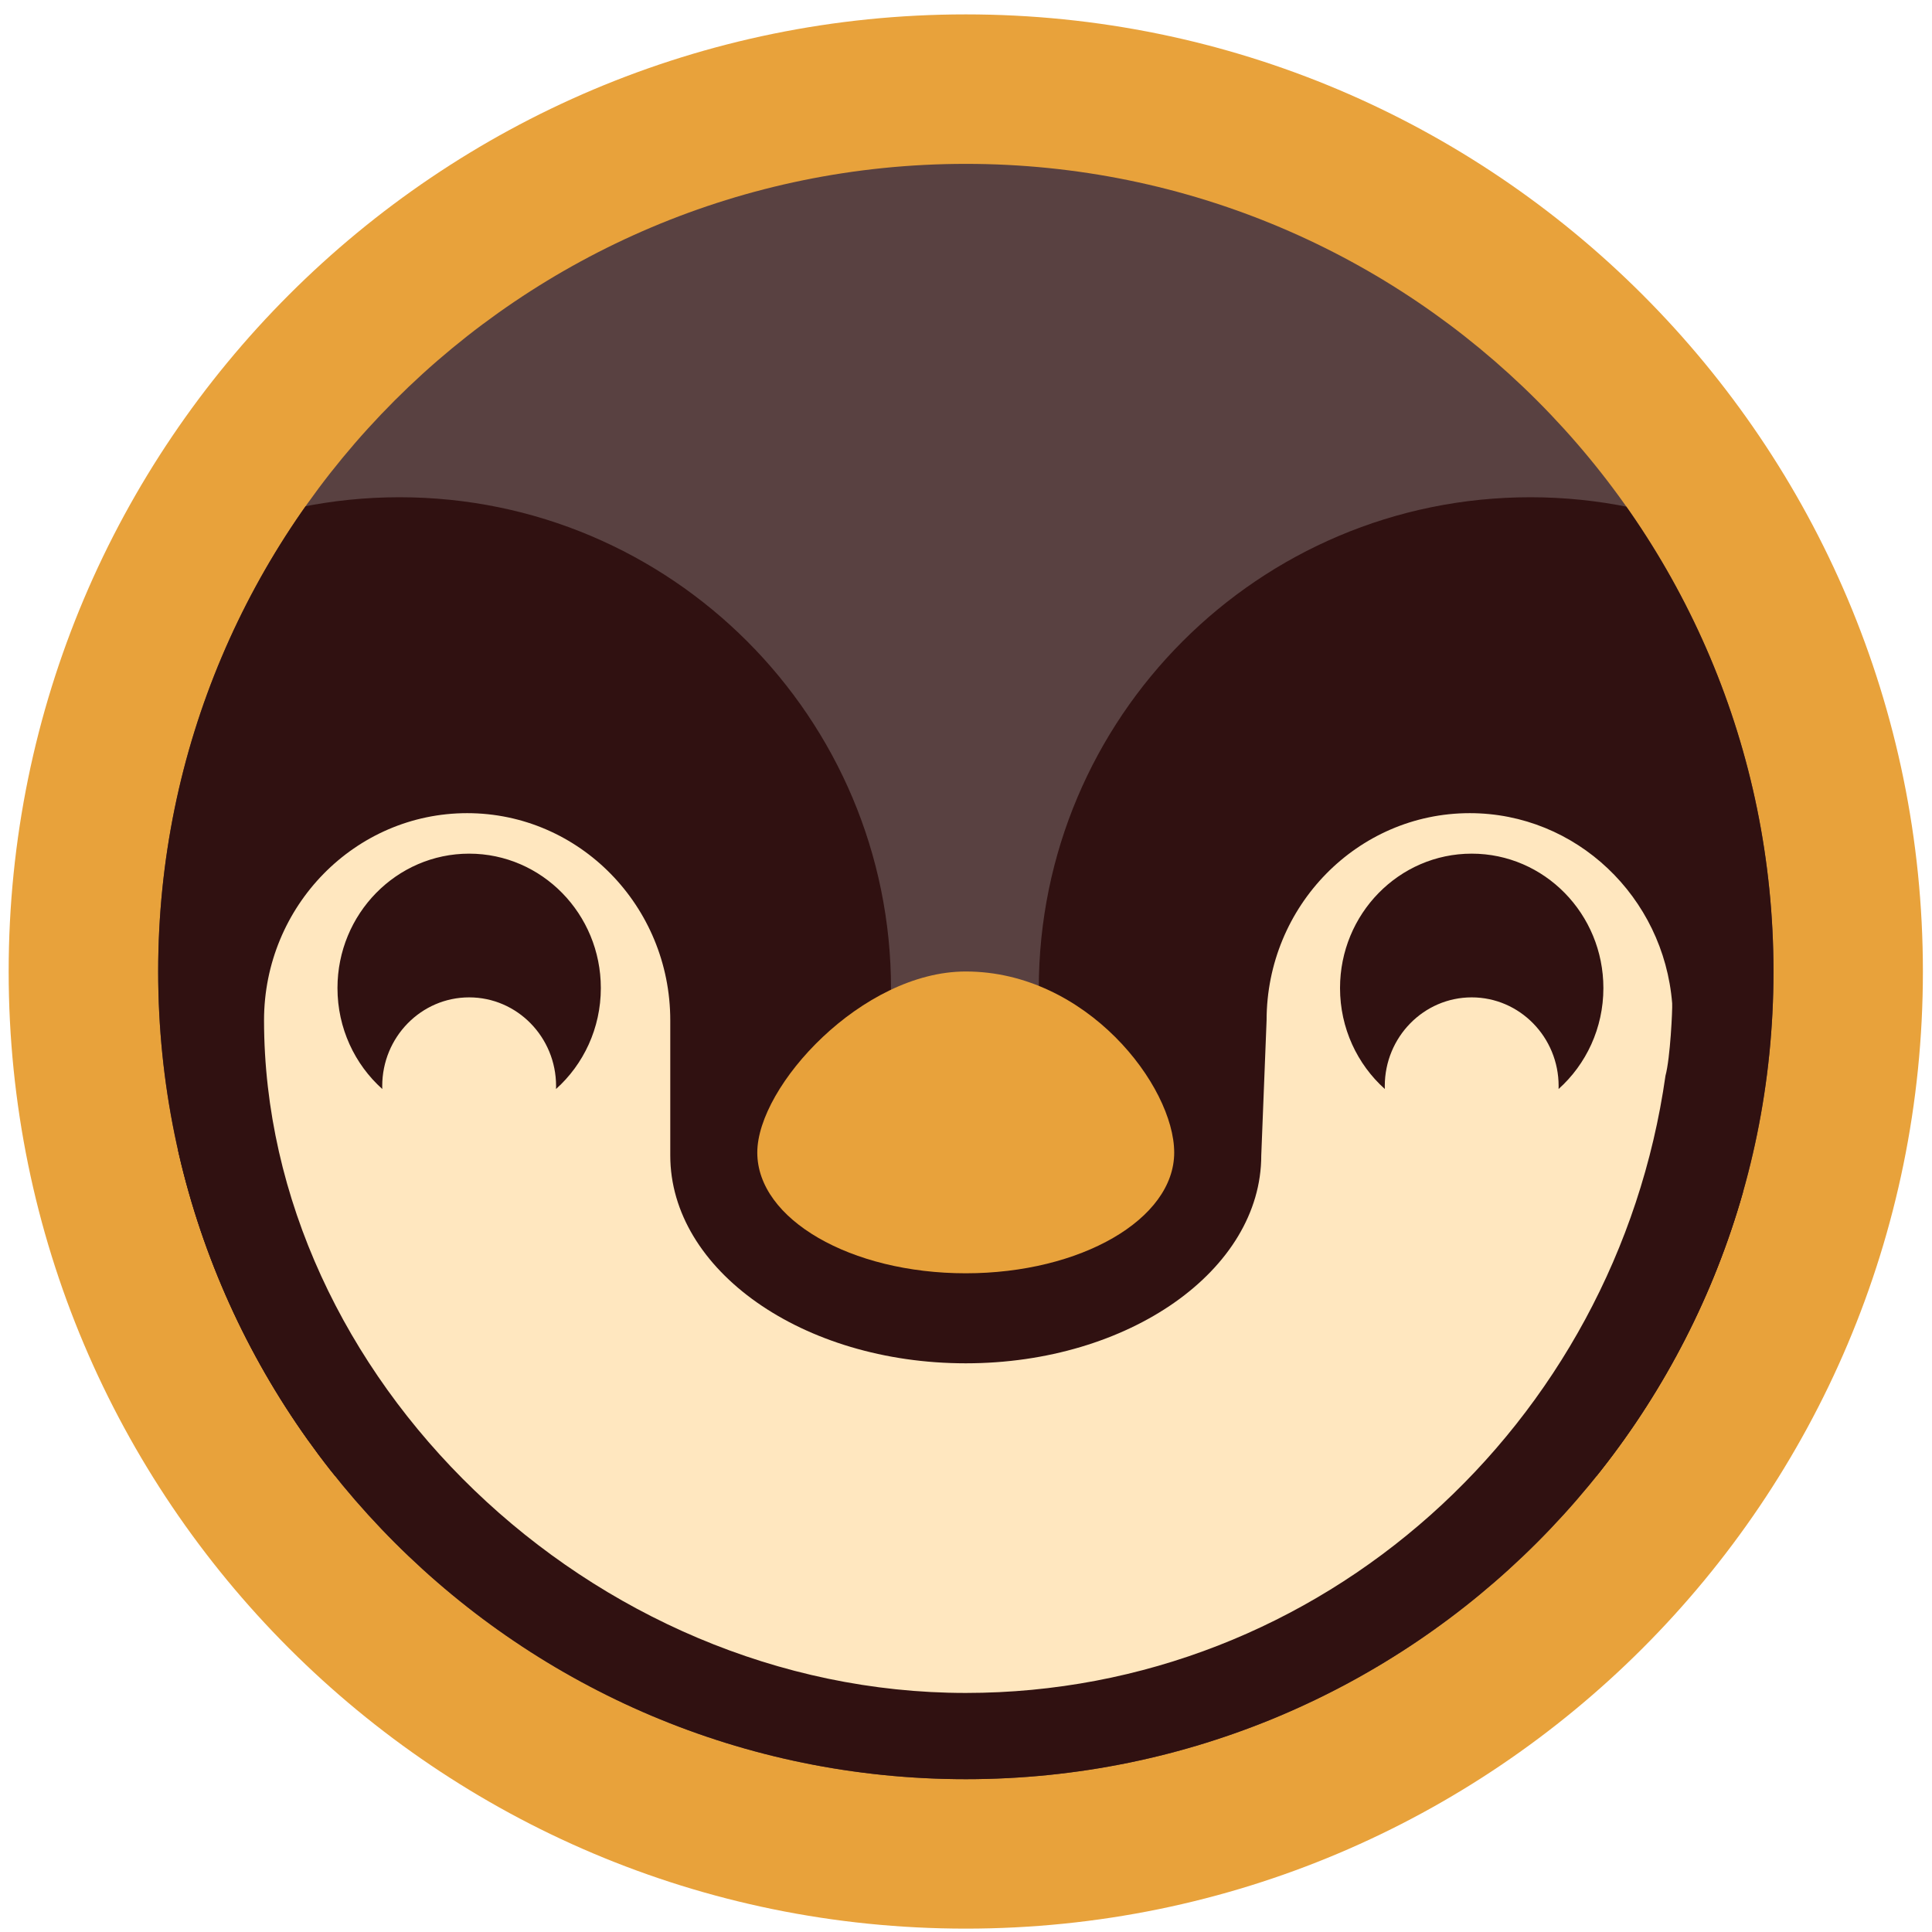
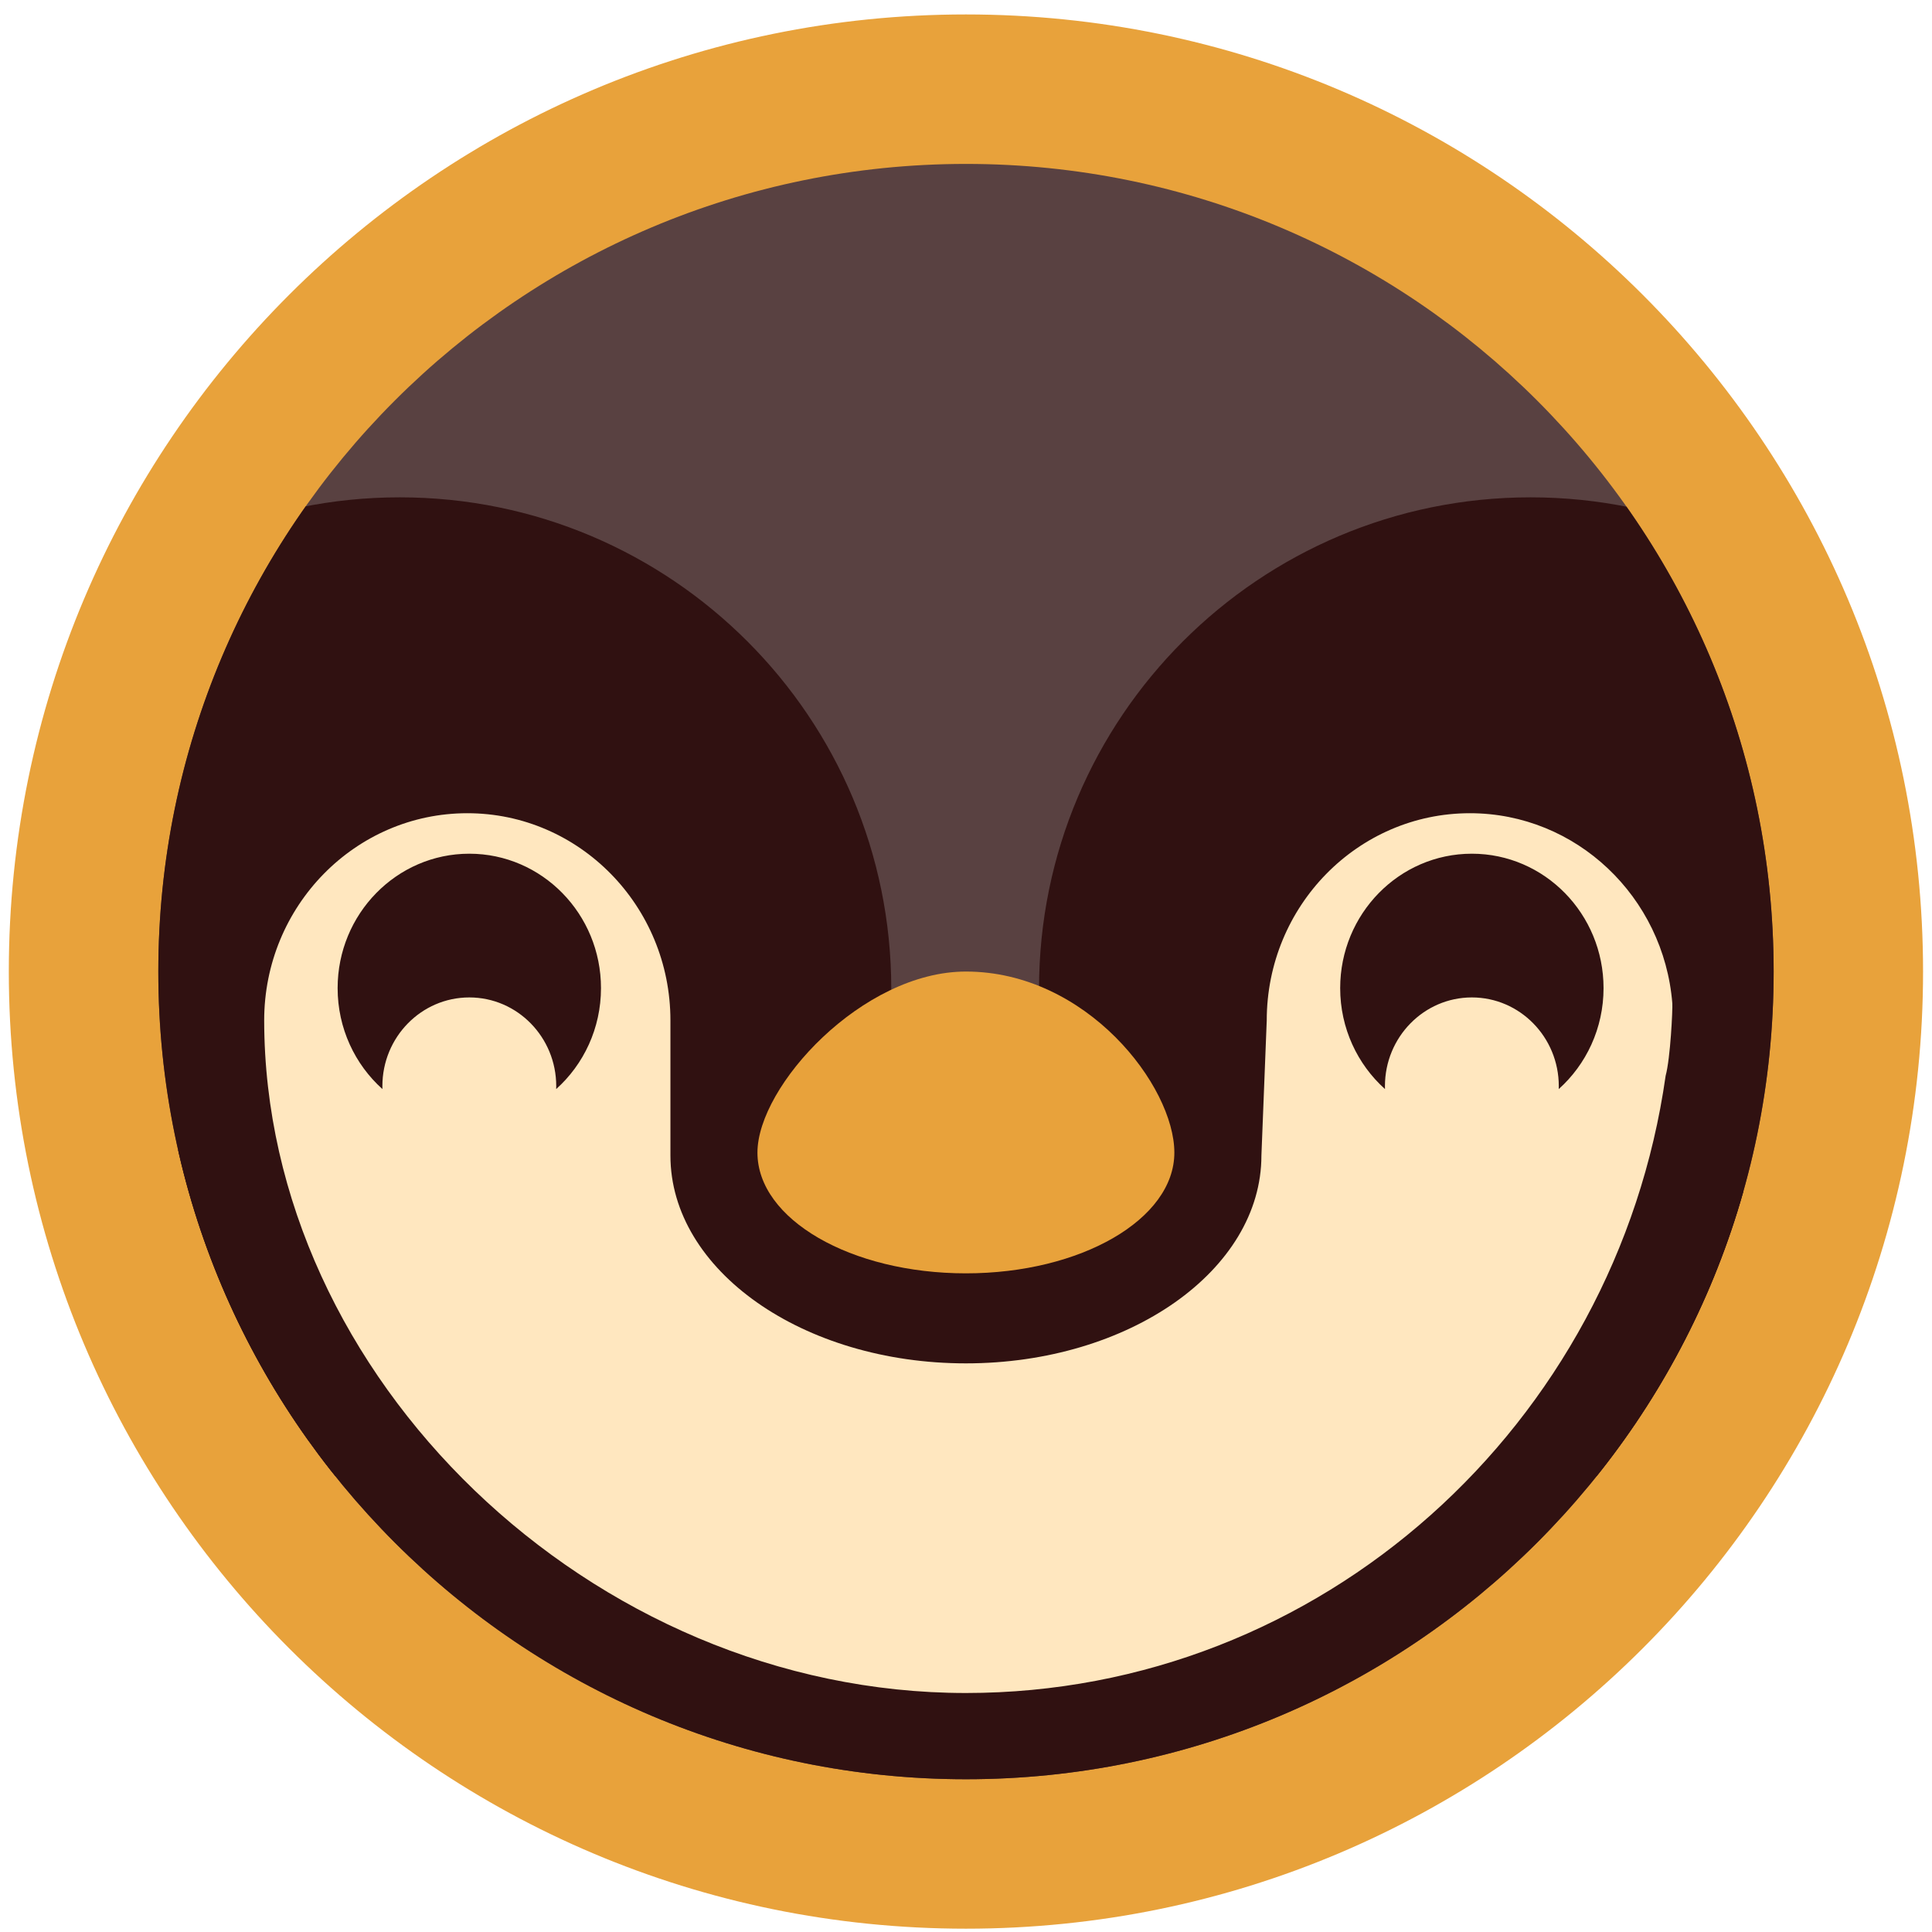
- <svg xmlns="http://www.w3.org/2000/svg" viewBox="0 0 201 201" fill-rule="evenodd" clip-rule="evenodd" stroke-linejoin="round" stroke-miterlimit="2">
-   <g transform="translate(-6783.403 -1650.583) scale(1.01549)">
-     <path fill="none" d="M6680 1626.05h196.949v196.949H6680z" />
-     <clipPath id="a">
-       <path d="M6680 1626.05h196.949v196.949H6680z" />
-     </clipPath>
-     <g clip-path="url(#a)">
-       <g transform="matrix(.58893 0 0 .58893 3589.23 573.284)">
-         <circle cx="5416" cy="1955.5" r="166.5" fill="#e8a23b" />
-         <g transform="translate(-38.824 -14.018) scale(1.00717)">
-           <circle cx="5416" cy="1955.5" r="139.5" fill="#594141" />
-           <clipPath id="b">
-             <circle cx="5416" cy="1955.5" r="139.5" />
-           </clipPath>
-           <g clip-path="url(#b)">
-             <circle cx="5316.5" cy="1958.5" r="85.5" fill="#301111" transform="matrix(.99288 0 0 .99288 39.54 13.918)" />
-             <path d="M5380 1965.926s20.464 17.872 36.002 17.872c15.539 0 40.709-25.319 40.709-25.319l107.23 40.212s-9.68 107.232-157.868 107.232c-148.187 0-142.975-116.168-142.975-116.168L5380 1965.926z" fill="#301111" />
-             <circle cx="5316.5" cy="1958.5" r="85.5" fill="#301111" transform="matrix(.99288 0 0 .99288 234.847 13.918)" />
+ <svg xmlns="http://www.w3.org/2000/svg" width="100%" height="100%" viewBox="0 0 201 201" version="1.1" xml:space="preserve" style="fill-rule:evenodd;clip-rule:evenodd;stroke-linejoin:round;stroke-miterlimit:2;">
+   <g transform="matrix(1,0,0,1,-7374,-2185)">
+     <g id="sidecare-color" transform="matrix(1.01549,0,0,1.01549,590.597,534.417)">
+       <rect x="6680" y="1626.05" width="196.949" height="196.949" style="fill:none;" />
+       <clipPath id="_clip1">
+         <rect x="6680" y="1626.05" width="196.949" height="196.949" />
+       </clipPath>
+       <g clip-path="url(#_clip1)">
+         <g transform="matrix(0.588933,0,0,0.588933,3589.23,573.284)">
+           <circle cx="5416" cy="1955.5" r="166.5" style="fill:rgb(232,162,59);" />
+           <g transform="matrix(1.00717,0,0,1.00717,-38.8244,-14.0179)">
+             <circle cx="5416" cy="1955.5" r="139.5" style="fill:rgb(89,65,65);" />
+             <clipPath id="_clip2">
+               <circle cx="5416" cy="1955.5" r="139.5" />
+             </clipPath>
+             <g clip-path="url(#_clip2)">
+               <g transform="matrix(0.992883,0,0,0.992883,39.5409,13.9181)">
+                 <circle cx="5316.5" cy="1958.5" r="85.5" style="fill:rgb(48,17,17);" />
+               </g>
+               <g transform="matrix(0.992883,0,0,0.992883,38.548,13.9181)">
+                 <path d="M5379.74,1966C5379.74,1966 5400.35,1984 5416,1984C5431.65,1984 5457,1958.5 5457,1958.5L5565,1999C5565,1999 5555.25,2107 5406,2107C5256.75,2107 5262,1990 5262,1990L5379.74,1966Z" style="fill:rgb(48,17,17);" />
+               </g>
+               <g transform="matrix(0.992883,0,0,0.992883,234.847,13.9181)">
+                 <circle cx="5316.5" cy="1958.5" r="85.5" style="fill:rgb(48,17,17);" />
+               </g>
+             </g>
+           </g>
+           <g transform="matrix(0.88172,0,0,0.899642,640.602,196.251)">
+             <path d="M5554.05,1975.65C5544.28,2043.11 5486.15,2095 5416,2095C5342.01,2095 5277.63,2033.87 5277.55,1964.95C5277.55,1942.83 5295.51,1924.88 5317.63,1924.88C5339.74,1924.88 5357.7,1942.83 5357.7,1964.95L5357.7,1991.07C5357.7,2013.25 5383.82,2031.26 5416,2031.26C5448.18,2031.26 5474.3,2013.25 5474.3,1991.07L5475.35,1964.95C5475.35,1942.83 5493.31,1924.88 5515.43,1924.88C5536.44,1924.88 5553.69,1941.08 5555.37,1961.65C5555.45,1962.74 5555,1972.24 5554.05,1975.65ZM5300.88,1978.22C5300.88,1978.03 5300.87,1977.84 5300.87,1977.65C5300.87,1968.18 5308.56,1960.5 5318.02,1960.5C5327.49,1960.5 5335.17,1968.18 5335.17,1977.65C5335.17,1977.84 5335.17,1978.03 5335.16,1978.22C5340.58,1973.46 5344,1966.47 5344,1958.7C5344,1944.36 5332.36,1932.71 5318.02,1932.71C5303.68,1932.71 5292.04,1944.36 5292.04,1958.7C5292.04,1966.47 5295.46,1973.46 5300.88,1978.22ZM5498.68,1978.22C5498.68,1978.03 5498.67,1977.84 5498.67,1977.65C5498.67,1968.18 5506.36,1960.5 5515.82,1960.5C5525.28,1960.5 5532.97,1968.18 5532.97,1977.65C5532.97,1977.84 5532.97,1978.03 5532.96,1978.22C5538.38,1973.46 5541.8,1966.47 5541.8,1958.7C5541.8,1944.36 5530.16,1932.71 5515.82,1932.71C5501.48,1932.71 5489.84,1944.36 5489.84,1958.7C5489.84,1966.47 5493.26,1973.46 5498.68,1978.22Z" style="fill:rgb(255,231,191);" />
+           </g>
+           <g transform="matrix(0.259949,0,0,0.150538,4008.11,1692.62)">
+             <path d="M5416,1746.25C5496.78,1746.25 5555.5,1878.51 5555.5,1955.5C5555.5,2032.49 5492.99,2095 5416,2095C5339.01,2095 5276.5,2032.49 5276.5,1955.5C5276.5,1878.51 5346.76,1746.25 5416,1746.25Z" style="fill:rgb(232,162,59);" />
          </g>
        </g>
-         <path d="M5537.719 1973.629c-8.614 60.69-59.869 107.372-121.721 107.372-65.239 0-122.004-54.995-122.075-116.998 0-19.9 15.836-36.05 35.34-36.05 19.495 0 35.33 16.15 35.33 36.05v23.498c0 19.954 23.03 36.157 51.405 36.157 28.373 0 51.404-16.203 51.404-36.157l.926-23.498c0-19.9 15.835-36.05 35.339-36.05 18.525 0 33.735 14.575 35.216 33.08.07.981-.326 9.528-1.164 12.596zm-223.225 2.312c0-.171-.009-.342-.009-.513 0-8.52 6.78-15.429 15.122-15.429 8.35 0 15.121 6.91 15.121 15.429 0 .17 0 .342-.009.513 4.78-4.282 7.795-10.571 7.795-17.561 0-12.901-10.264-23.382-22.907-23.382-12.644 0-22.907 10.48-22.907 23.382 0 6.99 3.015 13.279 7.794 17.56zm174.404 0c0-.171-.009-.342-.009-.513 0-8.52 6.78-15.429 15.122-15.429 8.34 0 15.121 6.91 15.121 15.429 0 .17 0 .342-.009.513 4.78-4.282 7.795-10.571 7.795-17.561 0-12.901-10.263-23.382-22.907-23.382s-22.907 10.48-22.907 23.382c0 6.99 3.015 13.279 7.794 17.56z" fill="#ffe7bf" />
-         <path d="M5415.994 1955.497c20.998 0 36.263 19.91 36.263 31.5s-16.25 21-36.263 21c-20.014 0-36.263-9.41-36.263-21s18.264-31.5 36.263-31.5z" fill="#e8a23b" />
      </g>
    </g>
  </g>
</svg>
